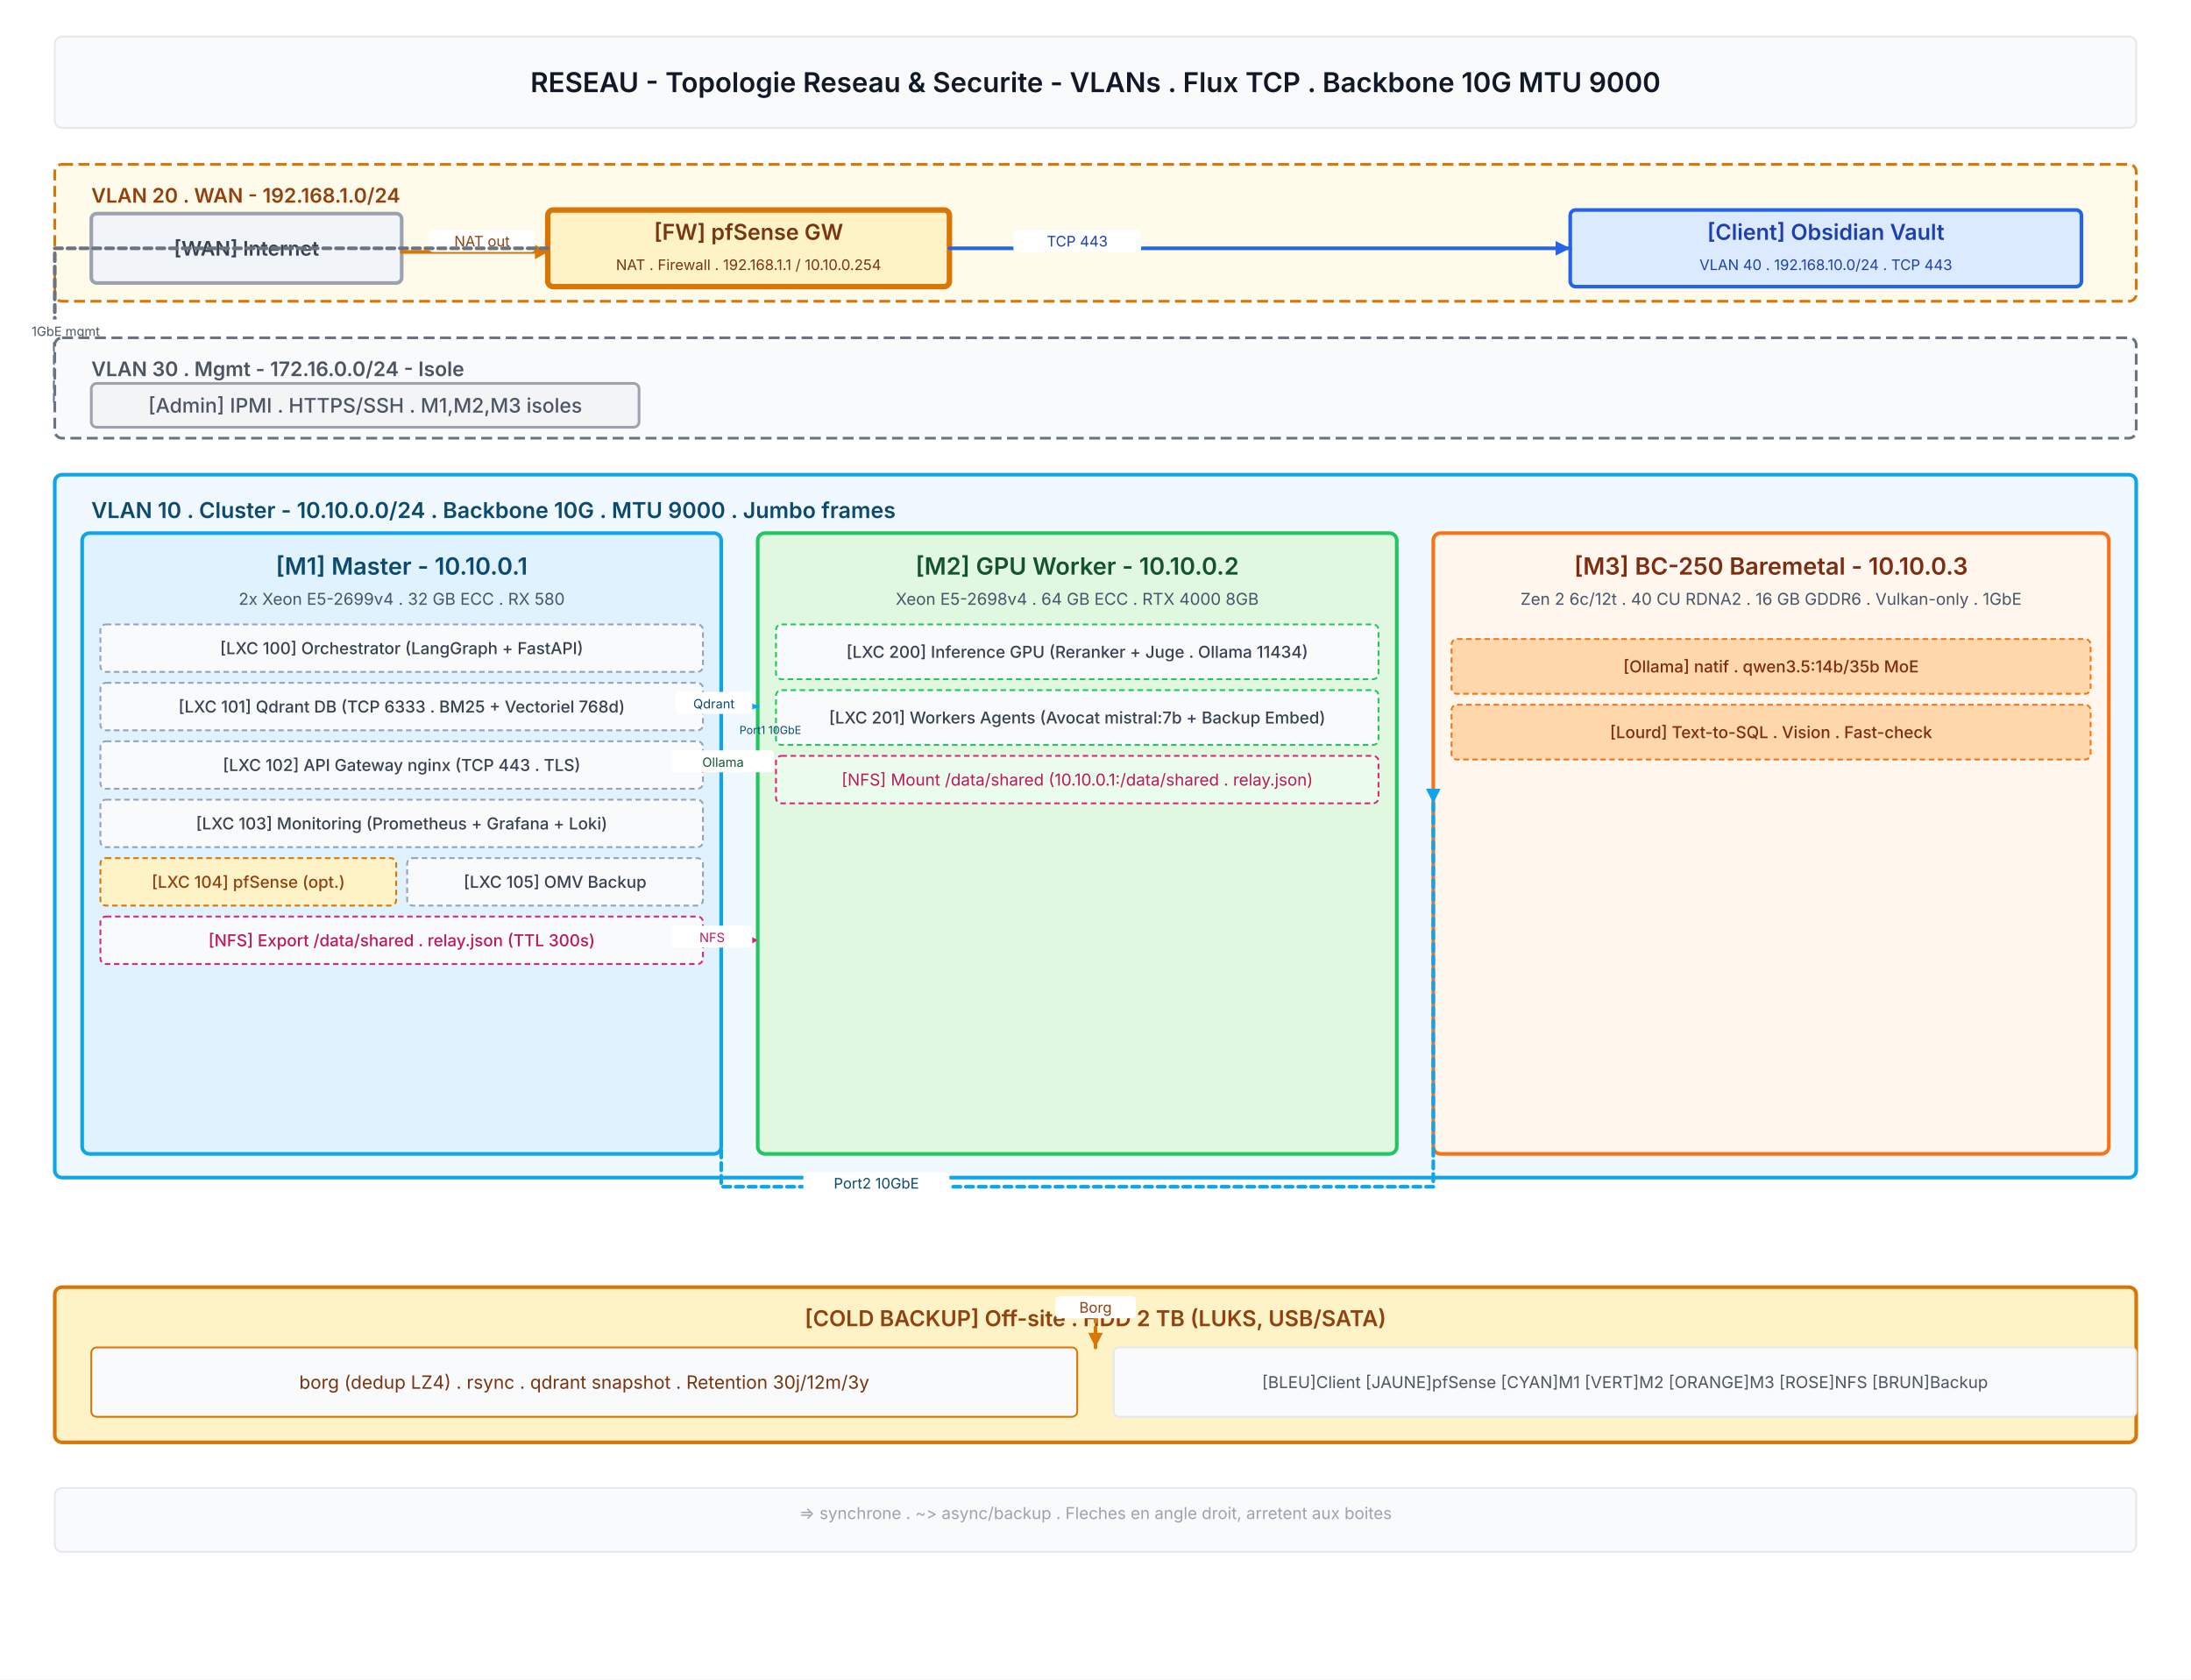
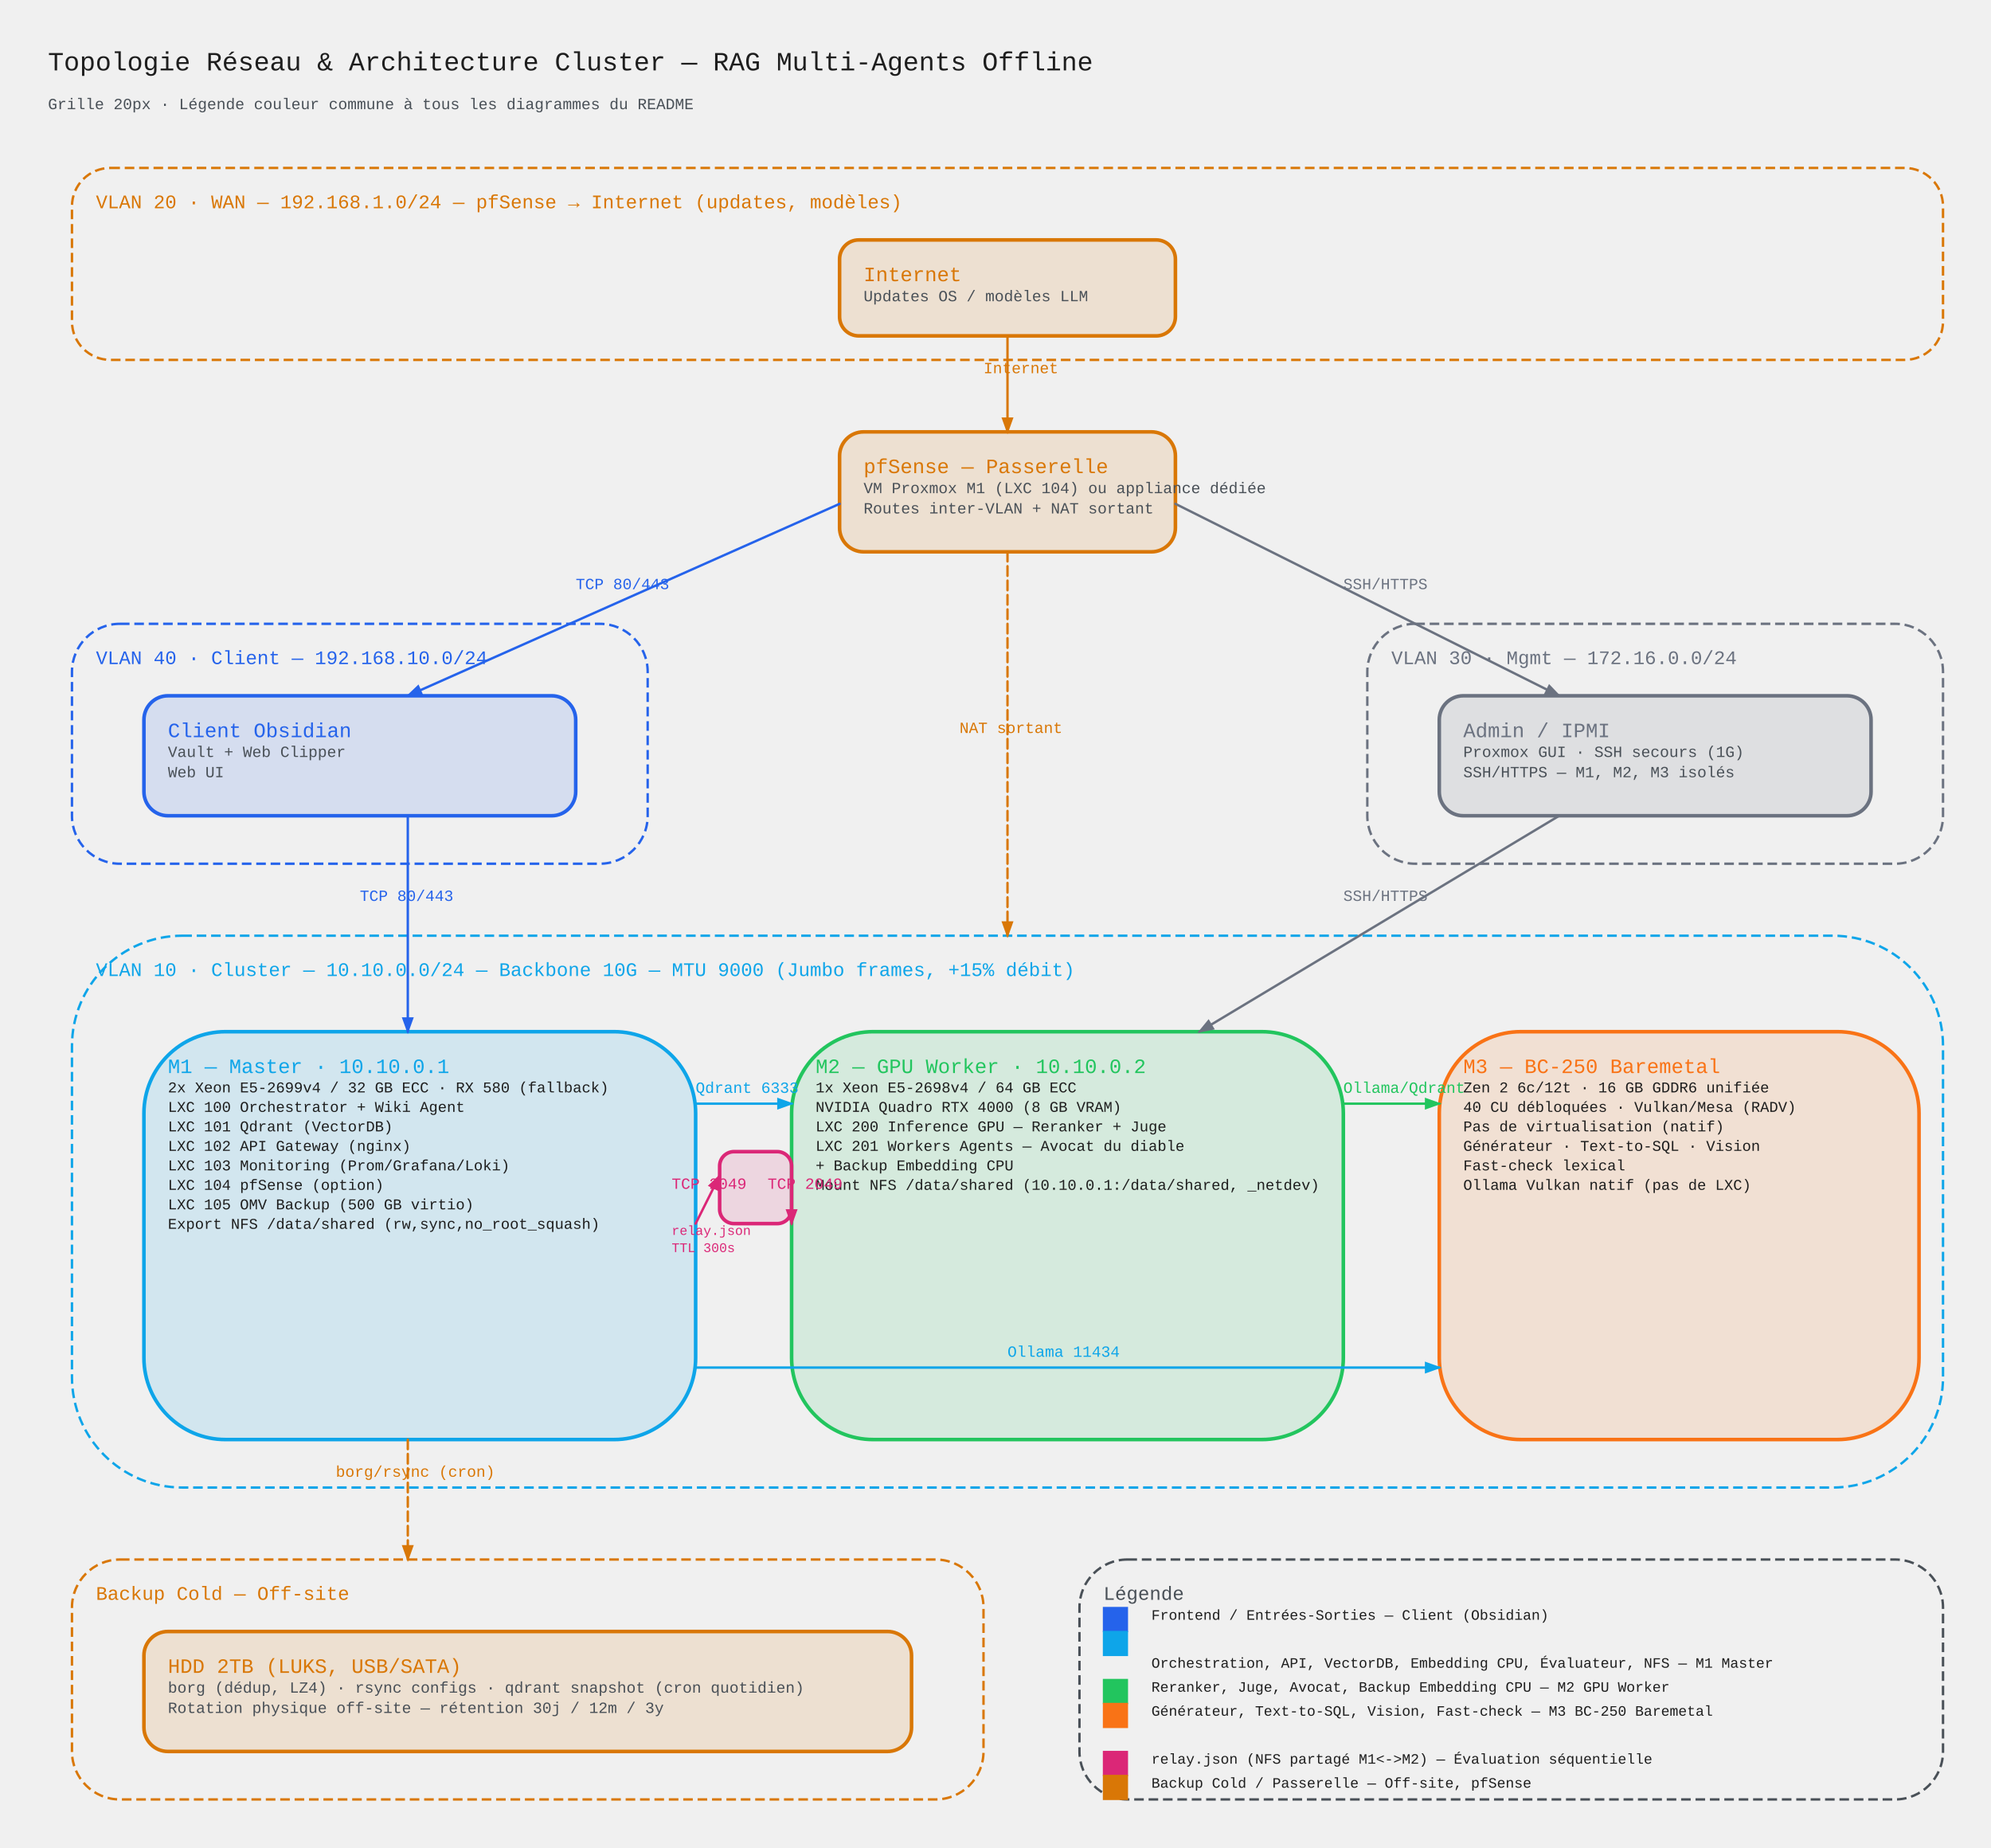
- <svg xmlns="http://www.w3.org/2000/svg" viewBox="0 0 1200 920" width="1200" height="920">
-   <rect width="1200" height="920" fill="#ffffff" />
-   <rect x="30" y="20" width="1140" height="50" fill="rgba(249,250,251,1)" stroke="rgba(229,231,235,1)" stroke-width="1" rx="4" />
-   <text x="600" y="45" font-family="Inter, sans-serif" font-size="15" font-weight="600" fill="rgba(17,24,39,1)" text-anchor="middle" dominant-baseline="central">RESEAU - Topologie Reseau &amp; Securite - VLANs . Flux TCP . Backbone 10G MTU 9000</text>
-   <rect x="30" y="90" width="1140" height="75" fill="rgba(255,251,235,1)" stroke="rgba(217,119,6,1)" stroke-width="1.5" stroke-dasharray="6 3" rx="4" />
-   <text x="50" y="103" font-family="Inter, sans-serif" font-size="11" font-weight="600" fill="rgba(146,64,14,1)" dominant-baseline="hanging">VLAN 20 . WAN - 192.168.1.0/24</text>
-   <rect x="50" y="117" width="170" height="38" fill="rgba(241,245,249,1)" stroke="rgba(156,163,175,1)" stroke-width="2" rx="3" />
-   <text x="135" y="136" font-family="Inter, sans-serif" font-size="11" font-weight="600" fill="rgba(55,65,81,1)" text-anchor="middle" dominant-baseline="central">[WAN] Internet</text>
-   <rect x="300" y="115" width="220" height="42" fill="rgba(254,243,199,1)" stroke="rgba(217,119,6,1)" stroke-width="3" rx="3" />
-   <text x="410" y="127" font-family="Inter, sans-serif" font-size="12" font-weight="600" fill="rgba(120,53,15,1)" text-anchor="middle" dominant-baseline="central">[FW] pfSense GW</text>
-   <text x="410" y="145" font-family="Inter, sans-serif" font-size="8" fill="rgba(120,53,15,1)" text-anchor="middle" dominant-baseline="central">NAT . Firewall . 192.168.1.1 / 10.10.0.254</text>
-   <rect x="860" y="115" width="280" height="42" fill="rgba(219,234,254,1)" stroke="rgba(37,99,235,1)" stroke-width="2" rx="3" />
-   <text x="1000" y="127" font-family="Inter, sans-serif" font-size="12" font-weight="600" fill="rgba(30,64,175,1)" text-anchor="middle" dominant-baseline="central">[Client] Obsidian Vault</text>
-   <text x="1000" y="145" font-family="Inter, sans-serif" font-size="8" fill="rgba(30,64,175,1)" text-anchor="middle" dominant-baseline="central">VLAN 40 . 192.168.10.0/24 . TCP 443</text>
-   <path d="M520 136L860 136" fill="none" stroke="rgba(37,99,235,1)" stroke-width="2" stroke-linecap="round" />
-   <polygon points="860,136 852,132 852,140" fill="rgba(37,99,235,1)" />
-   <rect x="555" y="126" width="70" height="12" fill="white" rx="2" />
-   <text x="590" y="135" font-family="Inter, sans-serif" font-size="8" fill="rgba(30,64,175,1)" text-anchor="middle">TCP 443</text>
-   <path d="M220 138L300 138" fill="none" stroke="rgba(217,119,6,1)" stroke-width="2" stroke-linecap="round" />
-   <polygon points="300,138 293,134 293,142" fill="rgba(217,119,6,1)" />
-   <rect x="235" y="126" width="58" height="12" fill="white" rx="2" />
-   <text x="264" y="135" font-family="Inter, sans-serif" font-size="8" fill="rgba(146,64,14,1)" text-anchor="middle">NAT out</text>
-   <path d="M300 136L30 136L30 222L50 222" fill="none" stroke="rgba(107,114,128,1)" stroke-width="2" stroke-dasharray="4 3" stroke-linecap="round" stroke-linejoin="round" />
-   <polygon points="50,222 42,218 42,226" fill="rgba(107,114,128,1)" />
-   <rect x="10" y="175" width="52" height="12" fill="white" rx="2" />
-   <text x="36" y="184" font-family="Inter, sans-serif" font-size="7" fill="rgba(75,85,99,1)" text-anchor="middle">1GbE mgmt</text>
-   <rect x="30" y="185" width="1140" height="55" fill="rgba(249,250,251,1)" stroke="rgba(107,114,128,1)" stroke-width="1.5" stroke-dasharray="6 3" rx="4" />
-   <text x="50" y="198" font-family="Inter, sans-serif" font-size="11" font-weight="600" fill="rgba(75,85,99,1)" dominant-baseline="hanging">VLAN 30 . Mgmt - 172.16.0.0/24 - Isole</text>
-   <rect x="50" y="210" width="300" height="24" fill="rgba(243,244,246,1)" stroke="rgba(156,163,175,1)" stroke-width="1.5" rx="3" />
-   <text x="200" y="222" font-family="Inter, sans-serif" font-size="11" font-weight="500" fill="rgba(75,85,99,1)" text-anchor="middle" dominant-baseline="central">[Admin] IPMI . HTTPS/SSH . M1,M2,M3 isoles</text>
-   <rect x="30" y="260" width="1140" height="385" fill="rgba(240,249,255,1)" stroke="rgba(14,165,233,1)" stroke-width="2" rx="4" />
-   <text x="50" y="275" font-family="Inter, sans-serif" font-size="12" font-weight="600" fill="rgba(12,74,110,1)" dominant-baseline="hanging">VLAN 10 . Cluster - 10.10.0.0/24 . Backbone 10G . MTU 9000 . Jumbo frames</text>
-   <rect x="45" y="292" width="350" height="340" fill="rgba(224,242,254,1)" stroke="rgba(14,165,233,1)" stroke-width="2" rx="4" />
-   <text x="220" y="310" font-family="Inter, sans-serif" font-size="13" font-weight="600" fill="rgba(12,74,110,1)" text-anchor="middle" dominant-baseline="central">[M1] Master - 10.10.0.1</text>
-   <text x="220" y="328" font-family="Inter, sans-serif" font-size="9" fill="rgba(71,85,105,1)" text-anchor="middle" dominant-baseline="central">2x Xeon E5-2699v4 . 32 GB ECC . RX 580</text>
-   <rect x="55" y="342" width="330" height="26" fill="rgba(249,250,251,1)" stroke="rgba(148,163,184,1)" stroke-width="1" stroke-dasharray="3 2" rx="3" />
-   <text x="220" y="355" font-family="Inter, sans-serif" font-size="9" font-weight="500" fill="rgba(55,65,81,1)" text-anchor="middle" dominant-baseline="central">[LXC 100] Orchestrator (LangGraph + FastAPI)</text>
-   <rect x="55" y="374" width="330" height="26" fill="rgba(249,250,251,1)" stroke="rgba(148,163,184,1)" stroke-width="1" stroke-dasharray="3 2" rx="3" />
-   <text x="220" y="387" font-family="Inter, sans-serif" font-size="9" font-weight="500" fill="rgba(55,65,81,1)" text-anchor="middle" dominant-baseline="central">[LXC 101] Qdrant DB (TCP 6333 . BM25 + Vectoriel 768d)</text>
-   <rect x="55" y="406" width="330" height="26" fill="rgba(249,250,251,1)" stroke="rgba(148,163,184,1)" stroke-width="1" stroke-dasharray="3 2" rx="3" />
-   <text x="220" y="419" font-family="Inter, sans-serif" font-size="9" font-weight="500" fill="rgba(55,65,81,1)" text-anchor="middle" dominant-baseline="central">[LXC 102] API Gateway nginx (TCP 443 . TLS)</text>
-   <rect x="55" y="438" width="330" height="26" fill="rgba(249,250,251,1)" stroke="rgba(148,163,184,1)" stroke-width="1" stroke-dasharray="3 2" rx="3" />
-   <text x="220" y="451" font-family="Inter, sans-serif" font-size="9" font-weight="500" fill="rgba(55,65,81,1)" text-anchor="middle" dominant-baseline="central">[LXC 103] Monitoring (Prometheus + Grafana + Loki)</text>
-   <rect x="55" y="470" width="162" height="26" fill="rgba(254,243,199,1)" stroke="rgba(217,119,6,1)" stroke-width="1" stroke-dasharray="3 2" rx="3" />
-   <text x="136" y="483" font-family="Inter, sans-serif" font-size="9" font-weight="500" fill="rgba(146,64,14,1)" text-anchor="middle" dominant-baseline="central">[LXC 104] pfSense (opt.)</text>
-   <rect x="223" y="470" width="162" height="26" fill="rgba(249,250,251,1)" stroke="rgba(148,163,184,1)" stroke-width="1" stroke-dasharray="3 2" rx="3" />
-   <text x="304" y="483" font-family="Inter, sans-serif" font-size="9" font-weight="500" fill="rgba(55,65,81,1)" text-anchor="middle" dominant-baseline="central">[LXC 105] OMV Backup</text>
-   <rect x="55" y="502" width="330" height="26" fill="rgba(248,250,252,1)" stroke="rgba(219,39,119,1)" stroke-width="1" stroke-dasharray="3 2" rx="3" />
-   <text x="220" y="515" font-family="Inter, sans-serif" font-size="9" font-weight="500" fill="rgba(190,24,93,1)" text-anchor="middle" dominant-baseline="central">[NFS] Export /data/shared . relay.json (TTL 300s)</text>
-   <rect x="415" y="292" width="350" height="340" fill="rgba(224,248,224,1)" stroke="rgba(34,197,94,1)" stroke-width="2" rx="4" />
-   <text x="590" y="310" font-family="Inter, sans-serif" font-size="13" font-weight="600" fill="rgba(20,83,45,1)" text-anchor="middle" dominant-baseline="central">[M2] GPU Worker - 10.10.0.2</text>
-   <text x="590" y="328" font-family="Inter, sans-serif" font-size="9" fill="rgba(71,85,105,1)" text-anchor="middle" dominant-baseline="central">Xeon E5-2698v4 . 64 GB ECC . RTX 4000 8GB</text>
-   <rect x="425" y="342" width="330" height="30" fill="rgba(249,250,251,1)" stroke="rgba(34,197,94,1)" stroke-width="1" stroke-dasharray="3 2" rx="3" />
-   <text x="590" y="357" font-family="Inter, sans-serif" font-size="9" font-weight="500" fill="rgba(55,65,81,1)" text-anchor="middle" dominant-baseline="central">[LXC 200] Inference GPU (Reranker + Juge . Ollama 11434)</text>
-   <rect x="425" y="378" width="330" height="30" fill="rgba(249,250,251,1)" stroke="rgba(34,197,94,1)" stroke-width="1" stroke-dasharray="3 2" rx="3" />
-   <text x="590" y="393" font-family="Inter, sans-serif" font-size="9" font-weight="500" fill="rgba(55,65,81,1)" text-anchor="middle" dominant-baseline="central">[LXC 201] Workers Agents (Avocat mistral:7b + Backup Embed)</text>
-   <rect x="425" y="414" width="330" height="26" fill="rgba(234,252,237,1)" stroke="rgba(219,39,119,1)" stroke-width="1" stroke-dasharray="3 2" rx="3" />
-   <text x="590" y="427" font-family="Inter, sans-serif" font-size="9" fill="rgba(190,24,93,1)" text-anchor="middle" dominant-baseline="central">[NFS] Mount /data/shared (10.10.0.1:/data/shared . relay.json)</text>
-   <rect x="785" y="292" width="370" height="340" fill="rgba(255,247,237,1)" stroke="rgba(249,115,22,1)" stroke-width="2" rx="4" />
-   <text x="970" y="310" font-family="Inter, sans-serif" font-size="13" font-weight="600" fill="rgba(124,45,18,1)" text-anchor="middle" dominant-baseline="central">[M3] BC-250 Baremetal - 10.10.0.3</text>
-   <text x="970" y="328" font-family="Inter, sans-serif" font-size="9" fill="rgba(71,85,105,1)" text-anchor="middle" dominant-baseline="central">Zen 2 6c/12t . 40 CU RDNA2 . 16 GB GDDR6 . Vulkan-only . 1GbE</text>
-   <rect x="795" y="350" width="350" height="30" fill="rgba(254,215,170,1)" stroke="rgba(249,115,22,1)" stroke-width="1" stroke-dasharray="3 2" rx="3" />
-   <text x="970" y="365" font-family="Inter, sans-serif" font-size="9" font-weight="500" fill="rgba(124,45,18,1)" text-anchor="middle" dominant-baseline="central">[Ollama] natif . qwen3.5:14b/35b MoE</text>
-   <rect x="795" y="386" width="350" height="30" fill="rgba(254,215,170,1)" stroke="rgba(249,115,22,1)" stroke-width="1" stroke-dasharray="3 2" rx="3" />
-   <text x="970" y="401" font-family="Inter, sans-serif" font-size="9" font-weight="500" fill="rgba(124,45,18,1)" text-anchor="middle" dominant-baseline="central">[Lourd] Text-to-SQL . Vision . Fast-check</text>
-   <path d="M395 387L415 387" fill="none" stroke="rgba(14,165,233,1)" stroke-width="2" stroke-linecap="round" />
-   <polygon points="415,387 408,383 408,391" fill="rgba(14,165,233,1)" />
-   <rect x="370" y="379" width="42" height="12" fill="white" rx="2" />
-   <text x="391" y="388" font-family="Inter, sans-serif" font-size="7" fill="rgba(12,74,110,1)" text-anchor="middle">Qdrant</text>
-   <text x="405" y="402" font-family="Inter, sans-serif" font-size="6" fill="rgba(12,74,110,1)" text-anchor="start">Port1 10GbE</text>
-   <path d="M395 419L415 419" fill="none" stroke="rgba(34,197,94,1)" stroke-width="2" stroke-linecap="round" />
-   <polygon points="415,419 408,415 408,423" fill="rgba(34,197,94,1)" />
-   <rect x="368" y="411" width="56" height="12" fill="white" rx="2" />
-   <text x="396" y="420" font-family="Inter, sans-serif" font-size="7" fill="rgba(22,83,52,1)" text-anchor="middle">Ollama</text>
-   <path d="M395 515L415 515" fill="none" stroke="rgba(219,39,119,1)" stroke-width="2" stroke-dasharray="4 3" stroke-linecap="round" />
-   <polygon points="415,515 408,511 408,519" fill="rgba(219,39,119,1)" />
-   <rect x="368" y="507" width="44" height="12" fill="white" rx="2" />
-   <text x="390" y="516" font-family="Inter, sans-serif" font-size="7" fill="rgba(190,24,93,1)" text-anchor="middle">NFS</text>
-   <path d="M395 630L395 650L785 650L785 440" fill="none" stroke="rgba(14,165,233,1)" stroke-width="2" stroke-dasharray="4 3" stroke-linecap="round" stroke-linejoin="round" />
-   <polygon points="785,440 781,432 789,432" fill="rgba(14,165,233,1)" />
-   <rect x="440" y="642" width="80" height="12" fill="white" rx="2" />
-   <text x="480" y="651" font-family="Inter, sans-serif" font-size="8" fill="rgba(12,74,110,1)" text-anchor="middle">Port2 10GbE</text>
-   <rect x="30" y="705" width="1140" height="85" fill="rgba(254,243,199,1)" stroke="rgba(217,119,6,1)" stroke-width="2" rx="4" />
-   <text x="600" y="722" font-family="Inter, sans-serif" font-size="12" font-weight="600" fill="rgba(146,64,14,1)" text-anchor="middle" dominant-baseline="central">[COLD BACKUP] Off-site . HDD 2 TB (LUKS, USB/SATA)</text>
-   <rect x="50" y="738" width="540" height="38" fill="rgba(249,250,251,1)" stroke="rgba(217,119,6,1)" stroke-width="1" rx="3" />
-   <text x="320" y="757" font-family="Inter, sans-serif" font-size="10" fill="rgba(120,53,15,1)" text-anchor="middle" dominant-baseline="central">borg (dedup LZ4) . rsync . qdrant snapshot . Retention 30j/12m/3y</text>
-   <rect x="610" y="738" width="560" height="38" fill="rgba(249,250,251,1)" stroke="rgba(229,231,235,1)" stroke-width="1" rx="3" />
-   <text x="890" y="757" font-family="Inter, sans-serif" font-size="9" fill="rgba(75,85,99,1)" text-anchor="middle" dominant-baseline="central">[BLEU]Client [JAUNE]pfSense [CYAN]M1 [VERT]M2 [ORANGE]M3 [ROSE]NFS [BRUN]Backup</text>
-   <path d="M600 720L600 738" fill="none" stroke="rgba(217,119,6,1)" stroke-width="2" stroke-dasharray="4 3" stroke-linecap="round" />
-   <polygon points="600,738 596,730 604,730" fill="rgba(217,119,6,1)" />
-   <rect x="578" y="710" width="44" height="12" fill="white" rx="2" />
-   <text x="600" y="719" font-family="Inter, sans-serif" font-size="8" fill="rgba(146,64,14,1)" text-anchor="middle">Borg</text>
-   <rect x="30" y="815" width="1140" height="35" fill="rgba(249,250,251,1)" stroke="rgba(229,231,235,1)" stroke-width="1" rx="4" />
-   <text x="600" y="832" font-family="Inter, sans-serif" font-size="9" fill="rgba(156,163,175,1)" text-anchor="middle">=&gt; synchrone . ~&gt; async/backup . Fleches en angle droit, arretent aux boites</text>
+ <svg xmlns="http://www.w3.org/2000/svg" viewBox="0 -20 1660 1540" width="1660" height="1540">
+   <defs>
+     <marker id="a-0ea5e9" markerWidth="14" markerHeight="10" refX="12" refY="5" orient="auto" markerUnits="userSpaceOnUse">
+       <polygon points="0 0, 14 5, 0 10" fill="#0ea5e9" />
+     </marker>
+     <marker id="a-22c55e" markerWidth="14" markerHeight="10" refX="12" refY="5" orient="auto" markerUnits="userSpaceOnUse">
+       <polygon points="0 0, 14 5, 0 10" fill="#22c55e" />
+     </marker>
+     <marker id="a-2563eb" markerWidth="14" markerHeight="10" refX="12" refY="5" orient="auto" markerUnits="userSpaceOnUse">
+       <polygon points="0 0, 14 5, 0 10" fill="#2563eb" />
+     </marker>
+     <marker id="a-6b7280" markerWidth="14" markerHeight="10" refX="12" refY="5" orient="auto" markerUnits="userSpaceOnUse">
+       <polygon points="0 0, 14 5, 0 10" fill="#6b7280" />
+     </marker>
+     <marker id="a-d97706" markerWidth="14" markerHeight="10" refX="12" refY="5" orient="auto" markerUnits="userSpaceOnUse">
+       <polygon points="0 0, 14 5, 0 10" fill="#d97706" />
+     </marker>
+     <marker id="a-db2777" markerWidth="14" markerHeight="10" refX="12" refY="5" orient="auto" markerUnits="userSpaceOnUse">
+       <polygon points="0 0, 14 5, 0 10" fill="#db2777" />
+     </marker>
+   </defs>
+   <g>
+     <rect x="60" y="120" width="1560" height="160" fill="none" stroke="#d97706" stroke-width="2" rx="32.0" ry="32.0" stroke-dasharray="8,4" />
+     <rect x="700" y="180" width="280" height="80" fill="rgba(217,119,6,0.13)" stroke="#d97706" stroke-width="3" rx="16.0" ry="16.0" />
+     <rect x="700" y="340" width="280" height="100" fill="rgba(217,119,6,0.13)" stroke="#d97706" stroke-width="3" rx="20.0" ry="20.0" />
+     <rect x="60" y="500" width="480" height="200" fill="none" stroke="#2563eb" stroke-width="2" rx="40.0" ry="40.0" stroke-dasharray="8,4" />
+     <rect x="120" y="560" width="360" height="100" fill="rgba(37,99,235,0.13)" stroke="#2563eb" stroke-width="3" rx="20.0" ry="20.0" />
+     <rect x="1140" y="500" width="480" height="200" fill="none" stroke="#6b7280" stroke-width="2" rx="40.0" ry="40.0" stroke-dasharray="8,4" />
+     <rect x="1200" y="560" width="360" height="100" fill="rgba(107,114,128,0.13)" stroke="#6b7280" stroke-width="3" rx="20.0" ry="20.0" />
+     <rect x="60" y="760" width="1560" height="460" fill="none" stroke="#0ea5e9" stroke-width="2" rx="92.0" ry="92.0" stroke-dasharray="8,4" />
+     <rect x="120" y="840" width="460" height="340" fill="rgba(14,165,233,0.13)" stroke="#0ea5e9" stroke-width="3" rx="68.0" ry="68.0" />
+     <rect x="660" y="840" width="460" height="340" fill="rgba(34,197,94,0.13)" stroke="#22c55e" stroke-width="3" rx="68.0" ry="68.0" />
+     <rect x="1200" y="840" width="400" height="340" fill="rgba(249,115,22,0.13)" stroke="#f97316" stroke-width="3" rx="68.0" ry="68.0" />
+     <rect x="600" y="940" width="60" height="60" fill="rgba(219,39,119,0.13)" stroke="#db2777" stroke-width="3" rx="12.0" ry="12.0" />
+     <rect x="60" y="1280" width="760" height="200" fill="none" stroke="#d97706" stroke-width="2" rx="40.0" ry="40.0" stroke-dasharray="8,4" />
+     <rect x="120" y="1340" width="640" height="100" fill="rgba(217,119,6,0.13)" stroke="#d97706" stroke-width="3" rx="20.0" ry="20.0" />
+     <rect x="900" y="1280" width="720" height="200" fill="none" stroke="#495057" stroke-width="2" rx="40.0" ry="40.0" stroke-dasharray="8,4" />
+     <rect x="920" y="1320" width="20" height="20" fill="#2563eb" stroke="#2563eb" stroke-width="1" />
+     <rect x="920" y="1340" width="20" height="20" fill="#0ea5e9" stroke="#0ea5e9" stroke-width="1" />
+     <rect x="920" y="1380" width="20" height="20" fill="#22c55e" stroke="#22c55e" stroke-width="1" />
+     <rect x="920" y="1400" width="20" height="20" fill="#f97316" stroke="#f97316" stroke-width="1" />
+     <rect x="920" y="1440" width="20" height="20" fill="#db2777" stroke="#db2777" stroke-width="1" />
+     <rect x="920" y="1460" width="20" height="20" fill="#d97706" stroke="#d97706" stroke-width="1" />
+     <path d="M 840.0 260.0 L 840.0 340.0" fill="none" stroke="#d97706" stroke-width="2" stroke-linejoin="round" stroke-linecap="round" marker-end="url(#a-d97706)" />
+     <path d="M 980.0 400.0 L 1300.0 560.0" fill="none" stroke="#6b7280" stroke-width="2" stroke-linejoin="round" stroke-linecap="round" marker-end="url(#a-6b7280)" />
+     <path d="M 700.0 400.0 L 340.0 560.0" fill="none" stroke="#2563eb" stroke-width="2" stroke-linejoin="round" stroke-linecap="round" marker-end="url(#a-2563eb)" />
+     <path d="M 840.0 440.0 L 840.0 760.0" fill="none" stroke="#d97706" stroke-width="2" stroke-linejoin="round" stroke-linecap="round" stroke-dasharray="8,4" marker-end="url(#a-d97706)" />
+     <path d="M 340.0 660.0 L 340.0 840.0" fill="none" stroke="#2563eb" stroke-width="2" stroke-linejoin="round" stroke-linecap="round" marker-end="url(#a-2563eb)" />
+     <path d="M 1300.0 660.0 L 1000.0 840.0" fill="none" stroke="#6b7280" stroke-width="2" stroke-linejoin="round" stroke-linecap="round" marker-end="url(#a-6b7280)" />
+     <path d="M 580.0 1000.0 L 600.0 960.0" fill="none" stroke="#db2777" stroke-width="2" stroke-linejoin="round" stroke-linecap="round" marker-end="url(#a-db2777)" />
+     <path d="M 660.0 960.0 L 660.0 1000.0" fill="none" stroke="#db2777" stroke-width="2" stroke-linejoin="round" stroke-linecap="round" marker-end="url(#a-db2777)" />
+     <path d="M 580.0 900.0 L 660.0 900.0" fill="none" stroke="#0ea5e9" stroke-width="2" stroke-linejoin="round" stroke-linecap="round" marker-end="url(#a-0ea5e9)" />
+     <path d="M 580.0 1120.0 L 1200.0 1120.0" fill="none" stroke="#0ea5e9" stroke-width="2" stroke-linejoin="round" stroke-linecap="round" marker-end="url(#a-0ea5e9)" />
+     <path d="M 1120.0 900.0 L 1200.0 900.0" fill="none" stroke="#22c55e" stroke-width="2" stroke-linejoin="round" stroke-linecap="round" marker-end="url(#a-22c55e)" />
+     <path d="M 340.0 1180.0 L 340.0 1280.0" fill="none" stroke="#d97706" stroke-width="2" stroke-linejoin="round" stroke-linecap="round" stroke-dasharray="8,4" marker-end="url(#a-d97706)" />
+     <text x="40" y="38.7" text-anchor="start" style="font-size:22px;font-family:monospace,'Courier New',Courier;fill:#1e1e1e">
+       <tspan x="40" dy="0">Topologie Réseau &amp; Architecture Cluster — RAG Multi-Agents Offline</tspan>
+     </text>
+     <text x="40" y="71.0" text-anchor="start" style="font-size:13px;font-family:monospace,'Courier New',Courier;fill:#495057">
+       <tspan x="40" dy="0">Grille 20px · Légende couleur commune à tous les diagrammes du README</tspan>
+     </text>
+     <text x="80" y="153.6" text-anchor="start" style="font-size:16px;font-family:monospace,'Courier New',Courier;fill:#d97706">
+       <tspan x="80" dy="0">VLAN 20 · WAN — 192.168.1.0/24 — pfSense → Internet (updates, modèles)</tspan>
+     </text>
+     <text x="720" y="214.4" text-anchor="start" style="font-size:17px;font-family:monospace,'Courier New',Courier;fill:#d97706">
+       <tspan x="720" dy="0">Internet</tspan>
+     </text>
+     <text x="720" y="231.1" text-anchor="start" style="font-size:13px;font-family:monospace,'Courier New',Courier;fill:#495057">
+       <tspan x="720" dy="0">Updates OS / modèles LLM</tspan>
+     </text>
+     <text x="720" y="374.4" text-anchor="start" style="font-size:17px;font-family:monospace,'Courier New',Courier;fill:#d97706">
+       <tspan x="720" dy="0">pfSense — Passerelle</tspan>
+     </text>
+     <text x="720" y="391.1" text-anchor="start" style="font-size:13px;font-family:monospace,'Courier New',Courier;fill:#495057">
+       <tspan x="720" dy="0">VM Proxmox M1 (LXC 104) ou appliance dédiée</tspan>
+       <tspan x="720" dy="16.9">Routes inter-VLAN + NAT sortant</tspan>
+     </text>
+     <text x="80" y="533.6" text-anchor="start" style="font-size:16px;font-family:monospace,'Courier New',Courier;fill:#2563eb">
+       <tspan x="80" dy="0">VLAN 40 · Client — 192.168.10.0/24</tspan>
+     </text>
+     <text x="140" y="594.5" text-anchor="start" style="font-size:17px;font-family:monospace,'Courier New',Courier;fill:#2563eb">
+       <tspan x="140" dy="0">Client Obsidian</tspan>
+     </text>
+     <text x="140" y="611.0" text-anchor="start" style="font-size:13px;font-family:monospace,'Courier New',Courier;fill:#495057">
+       <tspan x="140" dy="0">Vault + Web Clipper</tspan>
+       <tspan x="140" dy="16.9">Web UI</tspan>
+     </text>
+     <text x="1160" y="533.6" text-anchor="start" style="font-size:16px;font-family:monospace,'Courier New',Courier;fill:#6b7280">
+       <tspan x="1160" dy="0">VLAN 30 · Mgmt — 172.16.0.0/24</tspan>
+     </text>
+     <text x="1220" y="594.5" text-anchor="start" style="font-size:17px;font-family:monospace,'Courier New',Courier;fill:#6b7280">
+       <tspan x="1220" dy="0">Admin / IPMI</tspan>
+     </text>
+     <text x="1220" y="611.0" text-anchor="start" style="font-size:13px;font-family:monospace,'Courier New',Courier;fill:#495057">
+       <tspan x="1220" dy="0">Proxmox GUI · SSH secours (1G)</tspan>
+       <tspan x="1220" dy="16.9">SSH/HTTPS — M1, M2, M3 isolés</tspan>
+     </text>
+     <text x="80" y="793.6" text-anchor="start" style="font-size:16px;font-family:monospace,'Courier New',Courier;fill:#0ea5e9">
+       <tspan x="80" dy="0">VLAN 10 · Cluster — 10.10.0.0/24 — Backbone 10G — MTU 9000 (Jumbo frames, +15% débit)</tspan>
+     </text>
+     <text x="140" y="874.5" text-anchor="start" style="font-size:17px;font-family:monospace,'Courier New',Courier;fill:#0ea5e9">
+       <tspan x="140" dy="0">M1 — Master  ·  10.10.0.1</tspan>
+     </text>
+     <text x="140" y="890.6" text-anchor="start" style="font-size:12.5px;font-family:monospace,'Courier New',Courier;fill:#1e1e1e">
+       <tspan x="140" dy="0">2x Xeon E5-2699v4 / 32 GB ECC · RX 580 (fallback)</tspan>
+       <tspan x="140" dy="16.25">LXC 100 Orchestrator + Wiki Agent</tspan>
+       <tspan x="140" dy="16.25">LXC 101 Qdrant (VectorDB)</tspan>
+       <tspan x="140" dy="16.25">LXC 102 API Gateway (nginx)</tspan>
+       <tspan x="140" dy="16.25">LXC 103 Monitoring (Prom/Grafana/Loki)</tspan>
+       <tspan x="140" dy="16.25">LXC 104 pfSense (option)</tspan>
+       <tspan x="140" dy="16.25">LXC 105 OMV Backup (500 GB virtio)</tspan>
+       <tspan x="140" dy="16.25">Export NFS /data/shared (rw,sync,no_root_squash)</tspan>
+     </text>
+     <text x="680" y="874.5" text-anchor="start" style="font-size:17px;font-family:monospace,'Courier New',Courier;fill:#22c55e">
+       <tspan x="680" dy="0">M2 — GPU Worker  ·  10.10.0.2</tspan>
+     </text>
+     <text x="680" y="890.6" text-anchor="start" style="font-size:12.5px;font-family:monospace,'Courier New',Courier;fill:#1e1e1e">
+       <tspan x="680" dy="0">1x Xeon E5-2698v4 / 64 GB ECC</tspan>
+       <tspan x="680" dy="16.25">NVIDIA Quadro RTX 4000 (8 GB VRAM)</tspan>
+       <tspan x="680" dy="16.25">LXC 200 Inference GPU — Reranker + Juge</tspan>
+       <tspan x="680" dy="16.25">LXC 201 Workers Agents — Avocat du diable</tspan>
+       <tspan x="680" dy="16.25">        + Backup Embedding CPU</tspan>
+       <tspan x="680" dy="16.25">Mount NFS /data/shared (10.10.0.1:/data/shared, _netdev)</tspan>
+     </text>
+     <text x="1220" y="874.5" text-anchor="start" style="font-size:17px;font-family:monospace,'Courier New',Courier;fill:#f97316">
+       <tspan x="1220" dy="0">M3 — BC-250 Baremetal</tspan>
+     </text>
+     <text x="1220" y="890.6" text-anchor="start" style="font-size:12.5px;font-family:monospace,'Courier New',Courier;fill:#1e1e1e">
+       <tspan x="1220" dy="0">Zen 2 6c/12t · 16 GB GDDR6 unifiée</tspan>
+       <tspan x="1220" dy="16.25">40 CU débloquées · Vulkan/Mesa (RADV)</tspan>
+       <tspan x="1220" dy="16.25">Pas de virtualisation (natif)</tspan>
+       <tspan x="1220" dy="16.25">Générateur · Text-to-SQL · Vision</tspan>
+       <tspan x="1220" dy="16.25">Fast-check lexical</tspan>
+       <tspan x="1220" dy="16.25">Ollama Vulkan natif (pas de LXC)</tspan>
+     </text>
+     <text x="560" y="1009.4" text-anchor="start" style="font-size:11px;font-family:monospace,'Courier New',Courier;fill:#db2777">
+       <tspan x="560" dy="0">relay.json</tspan>
+       <tspan x="560" dy="14.3">TTL 300s</tspan>
+     </text>
+     <text x="80" y="1313.6" text-anchor="start" style="font-size:16px;font-family:monospace,'Courier New',Courier;fill:#d97706">
+       <tspan x="80" dy="0">Backup Cold — Off-site</tspan>
+     </text>
+     <text x="140" y="1374.5" text-anchor="start" style="font-size:17px;font-family:monospace,'Courier New',Courier;fill:#d97706">
+       <tspan x="140" dy="0">HDD 2TB (LUKS, USB/SATA)</tspan>
+     </text>
+     <text x="140" y="1391.0" text-anchor="start" style="font-size:13px;font-family:monospace,'Courier New',Courier;fill:#495057">
+       <tspan x="140" dy="0">borg (dédup, LZ4) · rsync configs · qdrant snapshot (cron quotidien)</tspan>
+       <tspan x="140" dy="16.9">Rotation physique off-site — rétention 30j / 12m / 3y</tspan>
+     </text>
+     <text x="820" y="291.1" text-anchor="start" style="font-size:13px;font-family:monospace,'Courier New',Courier;fill:#d97706">
+       <tspan x="820" dy="0">Internet</tspan>
+     </text>
+     <text x="1120" y="471.1" text-anchor="start" style="font-size:13px;font-family:monospace,'Courier New',Courier;fill:#6b7280">
+       <tspan x="1120" dy="0">SSH/HTTPS</tspan>
+     </text>
+     <text x="480" y="471.1" text-anchor="start" style="font-size:13px;font-family:monospace,'Courier New',Courier;fill:#2563eb">
+       <tspan x="480" dy="0">TCP 80/443</tspan>
+     </text>
+     <text x="800" y="591.0" text-anchor="start" style="font-size:13px;font-family:monospace,'Courier New',Courier;fill:#d97706">
+       <tspan x="800" dy="0">NAT sortant</tspan>
+     </text>
+     <text x="300" y="731.0" text-anchor="start" style="font-size:13px;font-family:monospace,'Courier New',Courier;fill:#2563eb">
+       <tspan x="300" dy="0">TCP 80/443</tspan>
+     </text>
+     <text x="1120" y="731.0" text-anchor="start" style="font-size:13px;font-family:monospace,'Courier New',Courier;fill:#6b7280">
+       <tspan x="1120" dy="0">SSH/HTTPS</tspan>
+     </text>
+     <text x="560" y="971.0" text-anchor="start" style="font-size:13px;font-family:monospace,'Courier New',Courier;fill:#db2777">
+       <tspan x="560" dy="0">TCP 2049</tspan>
+     </text>
+     <text x="640" y="971.0" text-anchor="start" style="font-size:13px;font-family:monospace,'Courier New',Courier;fill:#db2777">
+       <tspan x="640" dy="0">TCP 2049</tspan>
+     </text>
+     <text x="580" y="891.0" text-anchor="start" style="font-size:13px;font-family:monospace,'Courier New',Courier;fill:#0ea5e9">
+       <tspan x="580" dy="0">Qdrant 6333</tspan>
+     </text>
+     <text x="840" y="1111.0" text-anchor="start" style="font-size:13px;font-family:monospace,'Courier New',Courier;fill:#0ea5e9">
+       <tspan x="840" dy="0">Ollama 11434</tspan>
+     </text>
+     <text x="1120" y="891.0" text-anchor="start" style="font-size:13px;font-family:monospace,'Courier New',Courier;fill:#22c55e">
+       <tspan x="1120" dy="0">Ollama/Qdrant</tspan>
+     </text>
+     <text x="280" y="1211.0" text-anchor="start" style="font-size:13px;font-family:monospace,'Courier New',Courier;fill:#d97706">
+       <tspan x="280" dy="0">borg/rsync (cron)</tspan>
+     </text>
+     <text x="920" y="1313.6" text-anchor="start" style="font-size:16px;font-family:monospace,'Courier New',Courier;fill:#495057">
+       <tspan x="920" dy="0">Légende</tspan>
+     </text>
+     <text x="960" y="1330.2" text-anchor="start" style="font-size:12px;font-family:monospace,'Courier New',Courier;fill:#1e1e1e">
+       <tspan x="960" dy="0">Frontend / Entrées-Sorties — Client (Obsidian)</tspan>
+     </text>
+     <text x="960" y="1370.2" text-anchor="start" style="font-size:12px;font-family:monospace,'Courier New',Courier;fill:#1e1e1e">
+       <tspan x="960" dy="0">Orchestration, API, VectorDB, Embedding CPU, Évaluateur, NFS — M1 Master</tspan>
+     </text>
+     <text x="960" y="1390.2" text-anchor="start" style="font-size:12px;font-family:monospace,'Courier New',Courier;fill:#1e1e1e">
+       <tspan x="960" dy="0">Reranker, Juge, Avocat, Backup Embedding CPU — M2 GPU Worker</tspan>
+     </text>
+     <text x="960" y="1410.2" text-anchor="start" style="font-size:12px;font-family:monospace,'Courier New',Courier;fill:#1e1e1e">
+       <tspan x="960" dy="0">Générateur, Text-to-SQL, Vision, Fast-check — M3 BC-250 Baremetal</tspan>
+     </text>
+     <text x="960" y="1450.2" text-anchor="start" style="font-size:12px;font-family:monospace,'Courier New',Courier;fill:#1e1e1e">
+       <tspan x="960" dy="0">relay.json (NFS partagé M1&lt;-&gt;M2) — Évaluation séquentielle</tspan>
+     </text>
+     <text x="960" y="1470.2" text-anchor="start" style="font-size:12px;font-family:monospace,'Courier New',Courier;fill:#1e1e1e">
+       <tspan x="960" dy="0">Backup Cold / Passerelle — Off-site, pfSense</tspan>
+     </text>
+   </g>
</svg>
